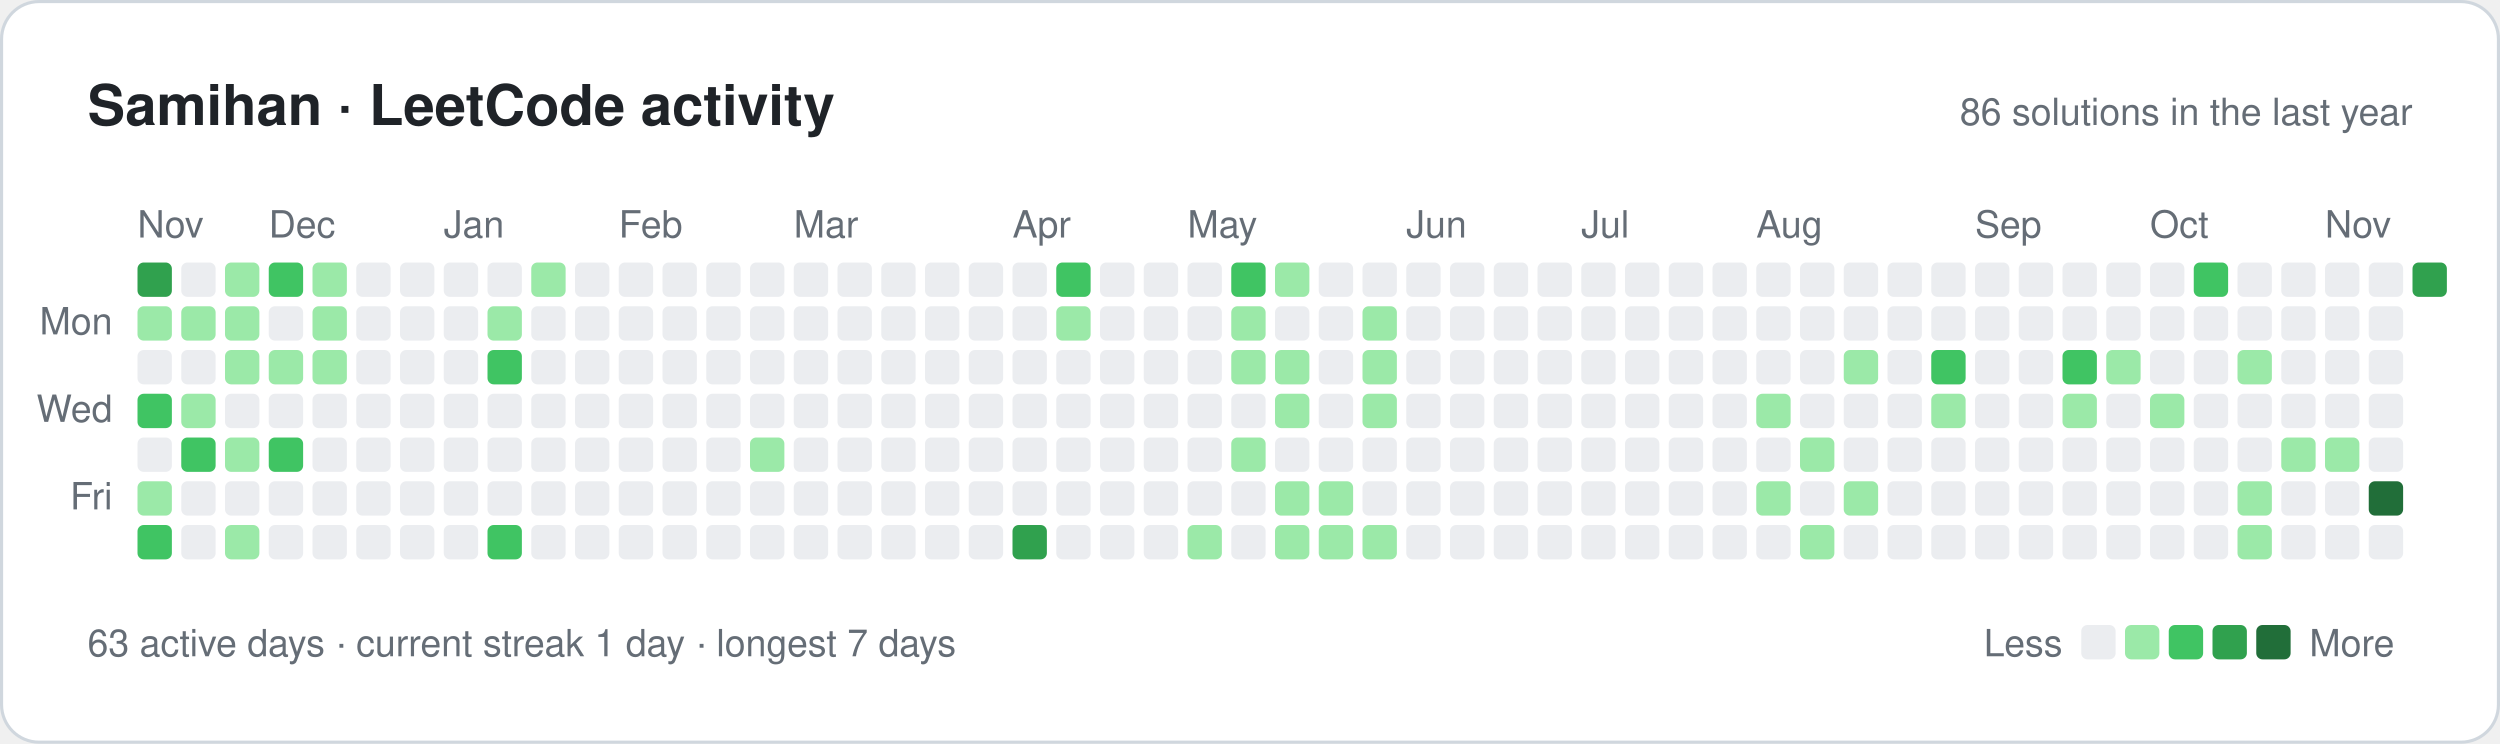
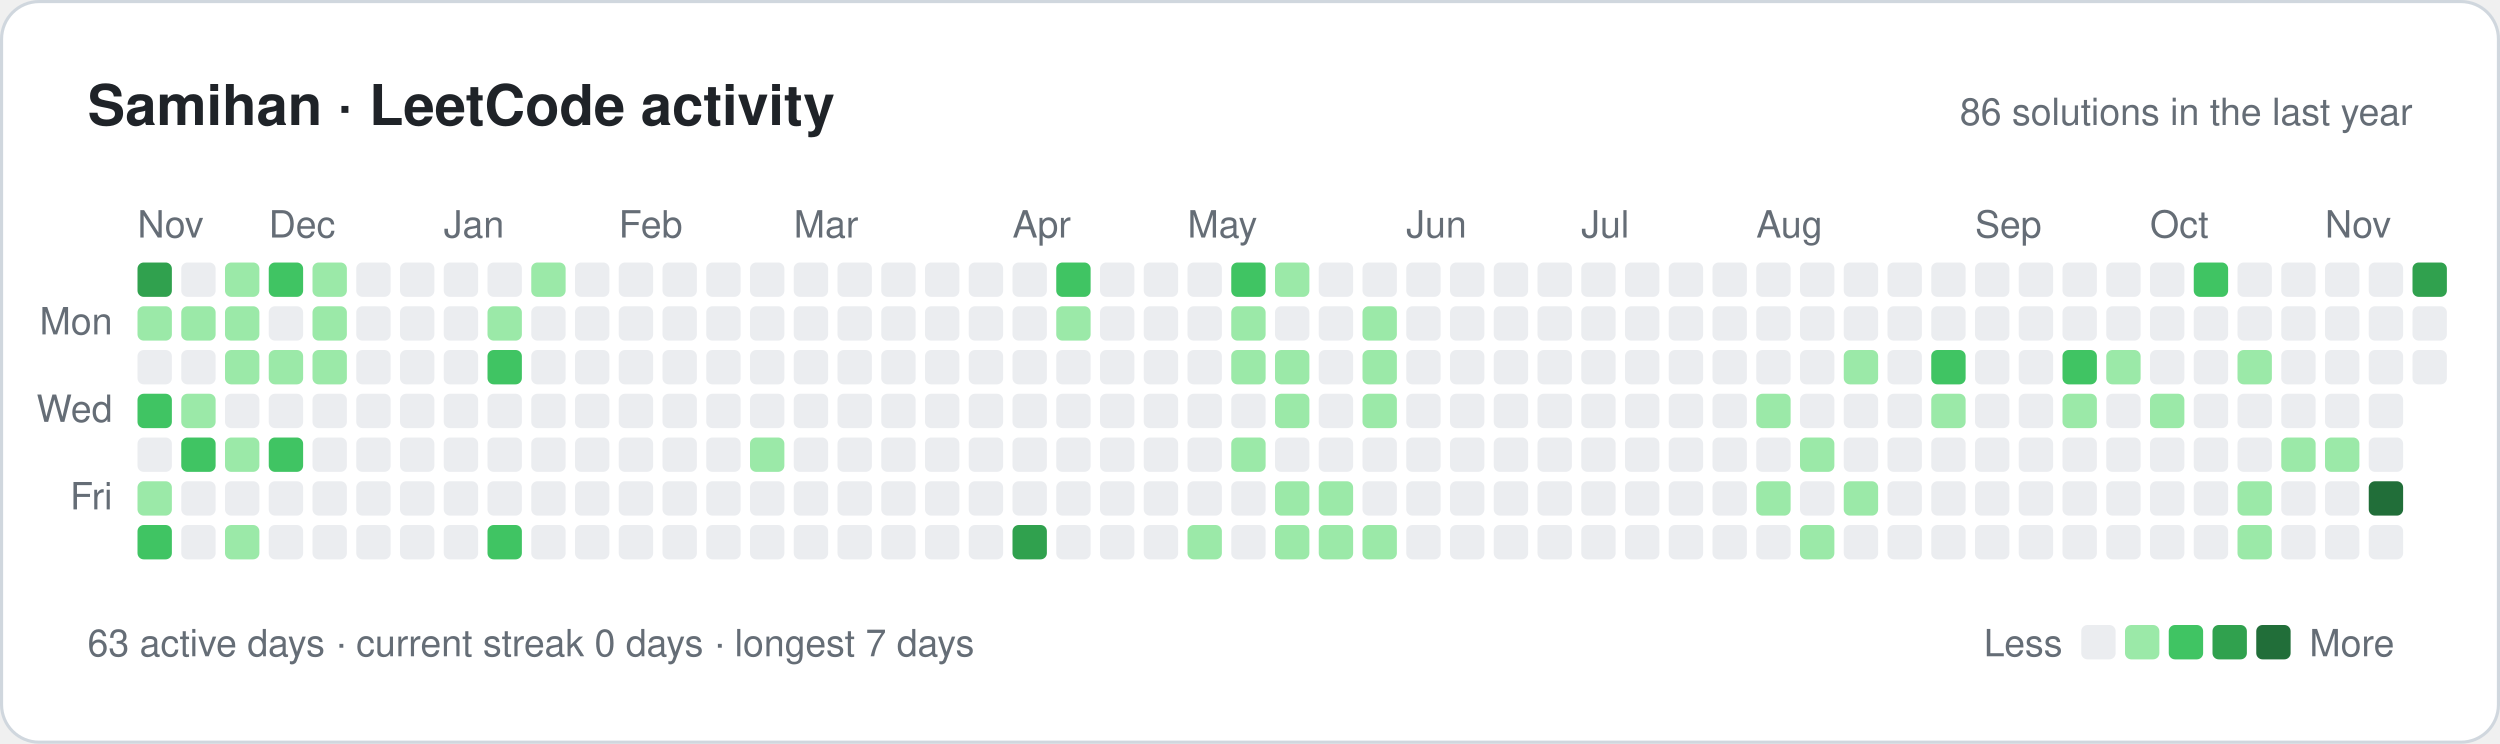
<svg xmlns="http://www.w3.org/2000/svg" width="800" height="238" viewBox="0 0 800 238" font-family="-apple-system,BlinkMacSystemFont,'Segoe UI',Helvetica,Arial,sans-serif" role="img" aria-labelledby="t">
  <style>
.bg{fill:#ffffff;stroke:#d0d7de}.title{fill:#1f2328;font-size:18px;font-weight:600}.muted{fill:#656d76;font-size:12px}
.label{fill:#1f2328;font-size:13px;font-weight:600}.value{fill:#1f2328;font-size:22px;font-weight:700}.value-sm{fill:#1f2328;font-size:14px;font-weight:700}
.total{fill:#1f2328;font-size:30px;font-weight:700}.track{fill:#eaeef2}.ring-track{stroke:#eaeef2}.divider{stroke:#d0d7de}.grid{stroke:#d0d7de;fill:none}
@media (prefers-color-scheme: dark){.bg{fill:#0d1117;stroke:#30363d}.title,.label,.value,.value-sm,.total{fill:#e6edf3}.muted{fill:#8b949e}.track{fill:#21262d}.ring-track{stroke:#21262d}.divider{stroke:#30363d}.grid{stroke:#30363d}}
@keyframes ls-fade{from{opacity:0;transform:translateY(6px)}to{opacity:1;transform:none}}
@keyframes ls-grow{from{transform:scaleX(0)}to{transform:scaleX(1)}}
@keyframes ls-pop{from{opacity:0;transform:scale(.2)}to{opacity:1;transform:scale(1)}}
@keyframes ls-pulse{0%,100%{opacity:1}50%{opacity:.3}}
.fade{animation:ls-fade .6s ease-out both}
.grow{transform-box:fill-box;transform-origin:left center;animation:ls-grow .9s cubic-bezier(.2,.7,.3,1) both}
.pulse{animation:ls-pulse 1.8s ease-in-out infinite}
.d1{animation-delay:0.12s}
.d2{animation-delay:0.24s}
.d3{animation-delay:0.36s}
.d4{animation-delay:0.48s}
.d5{animation-delay:0.60s}
.d6{animation-delay:0.72s}
.d7{animation-delay:0.84s}
.d8{animation-delay:0.96s}
@media (prefers-reduced-motion: reduce){*{animation:none!important}}
.h0{fill:#ebedf0}.h1{fill:#9be9a8}.h2{fill:#40c463}.h3{fill:#30a14e}.h4{fill:#216e39}
@media (prefers-color-scheme: dark){.h0{fill:#161b22}.h1{fill:#0e4429}.h2{fill:#006d32}.h3{fill:#26a641}.h4{fill:#39d353}}
</style>
  <rect x="0.5" y="0.5" width="799" height="237" rx="12" class="bg" />
  <g class="fade">
    <text x="28" y="40" class="title">Samihan · LeetCode activity</text>
    <text x="772" y="40" class="muted" text-anchor="end">86 solutions in the last year</text>
  </g>
  <text x="44" y="76" class="muted" font-size="11">Nov</text>
  <text x="86" y="76" class="muted" font-size="11">Dec</text>
  <text x="142" y="76" class="muted" font-size="11">Jan</text>
  <text x="198" y="76" class="muted" font-size="11">Feb</text>
  <text x="254" y="76" class="muted" font-size="11">Mar</text>
  <text x="324" y="76" class="muted" font-size="11">Apr</text>
  <text x="380" y="76" class="muted" font-size="11">May</text>
  <text x="450" y="76" class="muted" font-size="11">Jun</text>
  <text x="506" y="76" class="muted" font-size="11">Jul</text>
  <text x="562" y="76" class="muted" font-size="11">Aug</text>
  <text x="632" y="76" class="muted" font-size="11">Sep</text>
  <text x="688" y="76" class="muted" font-size="11">Oct</text>
  <text x="744" y="76" class="muted" font-size="11">Nov</text>
  <text x="36" y="107" class="muted" font-size="10" text-anchor="end">Mon</text>
  <text x="36" y="135" class="muted" font-size="10" text-anchor="end">Wed</text>
  <text x="36" y="163" class="muted" font-size="10" text-anchor="end">Fri</text>
  <g class="fade d1">
    <rect x="44" y="84" width="11" height="11" rx="2" class="h3" />
    <rect x="44" y="98" width="11" height="11" rx="2" class="h1" />
    <rect x="44" y="112" width="11" height="11" rx="2" class="h0" />
    <rect x="44" y="126" width="11" height="11" rx="2" class="h2" />
    <rect x="44" y="140" width="11" height="11" rx="2" class="h0" />
    <rect x="44" y="154" width="11" height="11" rx="2" class="h1" />
    <rect x="44" y="168" width="11" height="11" rx="2" class="h2" />
    <rect x="58" y="84" width="11" height="11" rx="2" class="h0" />
    <rect x="58" y="98" width="11" height="11" rx="2" class="h1" />
    <rect x="58" y="112" width="11" height="11" rx="2" class="h0" />
    <rect x="58" y="126" width="11" height="11" rx="2" class="h1" />
    <rect x="58" y="140" width="11" height="11" rx="2" class="h2" />
    <rect x="58" y="154" width="11" height="11" rx="2" class="h0" />
    <rect x="58" y="168" width="11" height="11" rx="2" class="h0" />
    <rect x="72" y="84" width="11" height="11" rx="2" class="h1" />
    <rect x="72" y="98" width="11" height="11" rx="2" class="h1" />
    <rect x="72" y="112" width="11" height="11" rx="2" class="h1" />
    <rect x="72" y="126" width="11" height="11" rx="2" class="h0" />
    <rect x="72" y="140" width="11" height="11" rx="2" class="h1" />
    <rect x="72" y="154" width="11" height="11" rx="2" class="h0" />
    <rect x="72" y="168" width="11" height="11" rx="2" class="h1" />
    <rect x="86" y="84" width="11" height="11" rx="2" class="h2" />
    <rect x="86" y="98" width="11" height="11" rx="2" class="h0" />
    <rect x="86" y="112" width="11" height="11" rx="2" class="h1" />
    <rect x="86" y="126" width="11" height="11" rx="2" class="h0" />
    <rect x="86" y="140" width="11" height="11" rx="2" class="h2" />
    <rect x="86" y="154" width="11" height="11" rx="2" class="h0" />
    <rect x="86" y="168" width="11" height="11" rx="2" class="h0" />
    <rect x="100" y="84" width="11" height="11" rx="2" class="h1" />
    <rect x="100" y="98" width="11" height="11" rx="2" class="h1" />
    <rect x="100" y="112" width="11" height="11" rx="2" class="h1" />
    <rect x="100" y="126" width="11" height="11" rx="2" class="h0" />
    <rect x="100" y="140" width="11" height="11" rx="2" class="h0" />
    <rect x="100" y="154" width="11" height="11" rx="2" class="h0" />
    <rect x="100" y="168" width="11" height="11" rx="2" class="h0" />
    <rect x="114" y="84" width="11" height="11" rx="2" class="h0" />
    <rect x="114" y="98" width="11" height="11" rx="2" class="h0" />
    <rect x="114" y="112" width="11" height="11" rx="2" class="h0" />
    <rect x="114" y="126" width="11" height="11" rx="2" class="h0" />
    <rect x="114" y="140" width="11" height="11" rx="2" class="h0" />
    <rect x="114" y="154" width="11" height="11" rx="2" class="h0" />
    <rect x="114" y="168" width="11" height="11" rx="2" class="h0" />
    <rect x="128" y="84" width="11" height="11" rx="2" class="h0" />
    <rect x="128" y="98" width="11" height="11" rx="2" class="h0" />
    <rect x="128" y="112" width="11" height="11" rx="2" class="h0" />
    <rect x="128" y="126" width="11" height="11" rx="2" class="h0" />
    <rect x="128" y="140" width="11" height="11" rx="2" class="h0" />
    <rect x="128" y="154" width="11" height="11" rx="2" class="h0" />
    <rect x="128" y="168" width="11" height="11" rx="2" class="h0" />
    <rect x="142" y="84" width="11" height="11" rx="2" class="h0" />
    <rect x="142" y="98" width="11" height="11" rx="2" class="h0" />
    <rect x="142" y="112" width="11" height="11" rx="2" class="h0" />
    <rect x="142" y="126" width="11" height="11" rx="2" class="h0" />
    <rect x="142" y="140" width="11" height="11" rx="2" class="h0" />
    <rect x="142" y="154" width="11" height="11" rx="2" class="h0" />
    <rect x="142" y="168" width="11" height="11" rx="2" class="h0" />
    <rect x="156" y="84" width="11" height="11" rx="2" class="h0" />
    <rect x="156" y="98" width="11" height="11" rx="2" class="h1" />
    <rect x="156" y="112" width="11" height="11" rx="2" class="h2" />
    <rect x="156" y="126" width="11" height="11" rx="2" class="h0" />
    <rect x="156" y="140" width="11" height="11" rx="2" class="h0" />
    <rect x="156" y="154" width="11" height="11" rx="2" class="h0" />
    <rect x="156" y="168" width="11" height="11" rx="2" class="h2" />
    <rect x="170" y="84" width="11" height="11" rx="2" class="h1" />
    <rect x="170" y="98" width="11" height="11" rx="2" class="h0" />
    <rect x="170" y="112" width="11" height="11" rx="2" class="h0" />
    <rect x="170" y="126" width="11" height="11" rx="2" class="h0" />
    <rect x="170" y="140" width="11" height="11" rx="2" class="h0" />
    <rect x="170" y="154" width="11" height="11" rx="2" class="h0" />
    <rect x="170" y="168" width="11" height="11" rx="2" class="h0" />
    <rect x="184" y="84" width="11" height="11" rx="2" class="h0" />
    <rect x="184" y="98" width="11" height="11" rx="2" class="h0" />
    <rect x="184" y="112" width="11" height="11" rx="2" class="h0" />
    <rect x="184" y="126" width="11" height="11" rx="2" class="h0" />
    <rect x="184" y="140" width="11" height="11" rx="2" class="h0" />
    <rect x="184" y="154" width="11" height="11" rx="2" class="h0" />
    <rect x="184" y="168" width="11" height="11" rx="2" class="h0" />
    <rect x="198" y="84" width="11" height="11" rx="2" class="h0" />
    <rect x="198" y="98" width="11" height="11" rx="2" class="h0" />
    <rect x="198" y="112" width="11" height="11" rx="2" class="h0" />
    <rect x="198" y="126" width="11" height="11" rx="2" class="h0" />
    <rect x="198" y="140" width="11" height="11" rx="2" class="h0" />
    <rect x="198" y="154" width="11" height="11" rx="2" class="h0" />
    <rect x="198" y="168" width="11" height="11" rx="2" class="h0" />
    <rect x="212" y="84" width="11" height="11" rx="2" class="h0" />
    <rect x="212" y="98" width="11" height="11" rx="2" class="h0" />
    <rect x="212" y="112" width="11" height="11" rx="2" class="h0" />
    <rect x="212" y="126" width="11" height="11" rx="2" class="h0" />
    <rect x="212" y="140" width="11" height="11" rx="2" class="h0" />
    <rect x="212" y="154" width="11" height="11" rx="2" class="h0" />
    <rect x="212" y="168" width="11" height="11" rx="2" class="h0" />
    <rect x="226" y="84" width="11" height="11" rx="2" class="h0" />
    <rect x="226" y="98" width="11" height="11" rx="2" class="h0" />
    <rect x="226" y="112" width="11" height="11" rx="2" class="h0" />
    <rect x="226" y="126" width="11" height="11" rx="2" class="h0" />
    <rect x="226" y="140" width="11" height="11" rx="2" class="h0" />
    <rect x="226" y="154" width="11" height="11" rx="2" class="h0" />
    <rect x="226" y="168" width="11" height="11" rx="2" class="h0" />
    <rect x="240" y="84" width="11" height="11" rx="2" class="h0" />
    <rect x="240" y="98" width="11" height="11" rx="2" class="h0" />
    <rect x="240" y="112" width="11" height="11" rx="2" class="h0" />
    <rect x="240" y="126" width="11" height="11" rx="2" class="h0" />
    <rect x="240" y="140" width="11" height="11" rx="2" class="h1" />
    <rect x="240" y="154" width="11" height="11" rx="2" class="h0" />
    <rect x="240" y="168" width="11" height="11" rx="2" class="h0" />
    <rect x="254" y="84" width="11" height="11" rx="2" class="h0" />
    <rect x="254" y="98" width="11" height="11" rx="2" class="h0" />
    <rect x="254" y="112" width="11" height="11" rx="2" class="h0" />
    <rect x="254" y="126" width="11" height="11" rx="2" class="h0" />
    <rect x="254" y="140" width="11" height="11" rx="2" class="h0" />
    <rect x="254" y="154" width="11" height="11" rx="2" class="h0" />
    <rect x="254" y="168" width="11" height="11" rx="2" class="h0" />
    <rect x="268" y="84" width="11" height="11" rx="2" class="h0" />
    <rect x="268" y="98" width="11" height="11" rx="2" class="h0" />
    <rect x="268" y="112" width="11" height="11" rx="2" class="h0" />
    <rect x="268" y="126" width="11" height="11" rx="2" class="h0" />
    <rect x="268" y="140" width="11" height="11" rx="2" class="h0" />
    <rect x="268" y="154" width="11" height="11" rx="2" class="h0" />
    <rect x="268" y="168" width="11" height="11" rx="2" class="h0" />
    <rect x="282" y="84" width="11" height="11" rx="2" class="h0" />
    <rect x="282" y="98" width="11" height="11" rx="2" class="h0" />
    <rect x="282" y="112" width="11" height="11" rx="2" class="h0" />
    <rect x="282" y="126" width="11" height="11" rx="2" class="h0" />
    <rect x="282" y="140" width="11" height="11" rx="2" class="h0" />
    <rect x="282" y="154" width="11" height="11" rx="2" class="h0" />
    <rect x="282" y="168" width="11" height="11" rx="2" class="h0" />
    <rect x="296" y="84" width="11" height="11" rx="2" class="h0" />
    <rect x="296" y="98" width="11" height="11" rx="2" class="h0" />
    <rect x="296" y="112" width="11" height="11" rx="2" class="h0" />
    <rect x="296" y="126" width="11" height="11" rx="2" class="h0" />
    <rect x="296" y="140" width="11" height="11" rx="2" class="h0" />
    <rect x="296" y="154" width="11" height="11" rx="2" class="h0" />
    <rect x="296" y="168" width="11" height="11" rx="2" class="h0" />
    <rect x="310" y="84" width="11" height="11" rx="2" class="h0" />
    <rect x="310" y="98" width="11" height="11" rx="2" class="h0" />
    <rect x="310" y="112" width="11" height="11" rx="2" class="h0" />
    <rect x="310" y="126" width="11" height="11" rx="2" class="h0" />
    <rect x="310" y="140" width="11" height="11" rx="2" class="h0" />
    <rect x="310" y="154" width="11" height="11" rx="2" class="h0" />
    <rect x="310" y="168" width="11" height="11" rx="2" class="h0" />
    <rect x="324" y="84" width="11" height="11" rx="2" class="h0" />
    <rect x="324" y="98" width="11" height="11" rx="2" class="h0" />
    <rect x="324" y="112" width="11" height="11" rx="2" class="h0" />
    <rect x="324" y="126" width="11" height="11" rx="2" class="h0" />
    <rect x="324" y="140" width="11" height="11" rx="2" class="h0" />
    <rect x="324" y="154" width="11" height="11" rx="2" class="h0" />
    <rect x="324" y="168" width="11" height="11" rx="2" class="h3" />
    <rect x="338" y="84" width="11" height="11" rx="2" class="h2" />
    <rect x="338" y="98" width="11" height="11" rx="2" class="h1" />
    <rect x="338" y="112" width="11" height="11" rx="2" class="h0" />
    <rect x="338" y="126" width="11" height="11" rx="2" class="h0" />
    <rect x="338" y="140" width="11" height="11" rx="2" class="h0" />
    <rect x="338" y="154" width="11" height="11" rx="2" class="h0" />
    <rect x="338" y="168" width="11" height="11" rx="2" class="h0" />
    <rect x="352" y="84" width="11" height="11" rx="2" class="h0" />
    <rect x="352" y="98" width="11" height="11" rx="2" class="h0" />
    <rect x="352" y="112" width="11" height="11" rx="2" class="h0" />
    <rect x="352" y="126" width="11" height="11" rx="2" class="h0" />
    <rect x="352" y="140" width="11" height="11" rx="2" class="h0" />
    <rect x="352" y="154" width="11" height="11" rx="2" class="h0" />
    <rect x="352" y="168" width="11" height="11" rx="2" class="h0" />
    <rect x="366" y="84" width="11" height="11" rx="2" class="h0" />
    <rect x="366" y="98" width="11" height="11" rx="2" class="h0" />
    <rect x="366" y="112" width="11" height="11" rx="2" class="h0" />
    <rect x="366" y="126" width="11" height="11" rx="2" class="h0" />
    <rect x="366" y="140" width="11" height="11" rx="2" class="h0" />
    <rect x="366" y="154" width="11" height="11" rx="2" class="h0" />
    <rect x="366" y="168" width="11" height="11" rx="2" class="h0" />
    <rect x="380" y="84" width="11" height="11" rx="2" class="h0" />
    <rect x="380" y="98" width="11" height="11" rx="2" class="h0" />
    <rect x="380" y="112" width="11" height="11" rx="2" class="h0" />
    <rect x="380" y="126" width="11" height="11" rx="2" class="h0" />
    <rect x="380" y="140" width="11" height="11" rx="2" class="h0" />
    <rect x="380" y="154" width="11" height="11" rx="2" class="h0" />
    <rect x="380" y="168" width="11" height="11" rx="2" class="h1" />
    <rect x="394" y="84" width="11" height="11" rx="2" class="h2" />
    <rect x="394" y="98" width="11" height="11" rx="2" class="h1" />
    <rect x="394" y="112" width="11" height="11" rx="2" class="h1" />
    <rect x="394" y="126" width="11" height="11" rx="2" class="h0" />
    <rect x="394" y="140" width="11" height="11" rx="2" class="h1" />
    <rect x="394" y="154" width="11" height="11" rx="2" class="h0" />
    <rect x="394" y="168" width="11" height="11" rx="2" class="h0" />
    <rect x="408" y="84" width="11" height="11" rx="2" class="h1" />
    <rect x="408" y="98" width="11" height="11" rx="2" class="h0" />
    <rect x="408" y="112" width="11" height="11" rx="2" class="h1" />
    <rect x="408" y="126" width="11" height="11" rx="2" class="h1" />
    <rect x="408" y="140" width="11" height="11" rx="2" class="h0" />
    <rect x="408" y="154" width="11" height="11" rx="2" class="h1" />
    <rect x="408" y="168" width="11" height="11" rx="2" class="h1" />
    <rect x="422" y="84" width="11" height="11" rx="2" class="h0" />
    <rect x="422" y="98" width="11" height="11" rx="2" class="h0" />
    <rect x="422" y="112" width="11" height="11" rx="2" class="h0" />
    <rect x="422" y="126" width="11" height="11" rx="2" class="h0" />
    <rect x="422" y="140" width="11" height="11" rx="2" class="h0" />
    <rect x="422" y="154" width="11" height="11" rx="2" class="h1" />
    <rect x="422" y="168" width="11" height="11" rx="2" class="h1" />
    <rect x="436" y="84" width="11" height="11" rx="2" class="h0" />
    <rect x="436" y="98" width="11" height="11" rx="2" class="h1" />
    <rect x="436" y="112" width="11" height="11" rx="2" class="h1" />
    <rect x="436" y="126" width="11" height="11" rx="2" class="h1" />
    <rect x="436" y="140" width="11" height="11" rx="2" class="h0" />
    <rect x="436" y="154" width="11" height="11" rx="2" class="h0" />
    <rect x="436" y="168" width="11" height="11" rx="2" class="h1" />
    <rect x="450" y="84" width="11" height="11" rx="2" class="h0" />
    <rect x="450" y="98" width="11" height="11" rx="2" class="h0" />
    <rect x="450" y="112" width="11" height="11" rx="2" class="h0" />
    <rect x="450" y="126" width="11" height="11" rx="2" class="h0" />
    <rect x="450" y="140" width="11" height="11" rx="2" class="h0" />
    <rect x="450" y="154" width="11" height="11" rx="2" class="h0" />
    <rect x="450" y="168" width="11" height="11" rx="2" class="h0" />
    <rect x="464" y="84" width="11" height="11" rx="2" class="h0" />
    <rect x="464" y="98" width="11" height="11" rx="2" class="h0" />
    <rect x="464" y="112" width="11" height="11" rx="2" class="h0" />
    <rect x="464" y="126" width="11" height="11" rx="2" class="h0" />
    <rect x="464" y="140" width="11" height="11" rx="2" class="h0" />
    <rect x="464" y="154" width="11" height="11" rx="2" class="h0" />
    <rect x="464" y="168" width="11" height="11" rx="2" class="h0" />
    <rect x="478" y="84" width="11" height="11" rx="2" class="h0" />
    <rect x="478" y="98" width="11" height="11" rx="2" class="h0" />
    <rect x="478" y="112" width="11" height="11" rx="2" class="h0" />
    <rect x="478" y="126" width="11" height="11" rx="2" class="h0" />
    <rect x="478" y="140" width="11" height="11" rx="2" class="h0" />
    <rect x="478" y="154" width="11" height="11" rx="2" class="h0" />
    <rect x="478" y="168" width="11" height="11" rx="2" class="h0" />
    <rect x="492" y="84" width="11" height="11" rx="2" class="h0" />
    <rect x="492" y="98" width="11" height="11" rx="2" class="h0" />
    <rect x="492" y="112" width="11" height="11" rx="2" class="h0" />
    <rect x="492" y="126" width="11" height="11" rx="2" class="h0" />
    <rect x="492" y="140" width="11" height="11" rx="2" class="h0" />
    <rect x="492" y="154" width="11" height="11" rx="2" class="h0" />
    <rect x="492" y="168" width="11" height="11" rx="2" class="h0" />
    <rect x="506" y="84" width="11" height="11" rx="2" class="h0" />
    <rect x="506" y="98" width="11" height="11" rx="2" class="h0" />
    <rect x="506" y="112" width="11" height="11" rx="2" class="h0" />
    <rect x="506" y="126" width="11" height="11" rx="2" class="h0" />
    <rect x="506" y="140" width="11" height="11" rx="2" class="h0" />
    <rect x="506" y="154" width="11" height="11" rx="2" class="h0" />
    <rect x="506" y="168" width="11" height="11" rx="2" class="h0" />
    <rect x="520" y="84" width="11" height="11" rx="2" class="h0" />
    <rect x="520" y="98" width="11" height="11" rx="2" class="h0" />
    <rect x="520" y="112" width="11" height="11" rx="2" class="h0" />
    <rect x="520" y="126" width="11" height="11" rx="2" class="h0" />
    <rect x="520" y="140" width="11" height="11" rx="2" class="h0" />
    <rect x="520" y="154" width="11" height="11" rx="2" class="h0" />
    <rect x="520" y="168" width="11" height="11" rx="2" class="h0" />
    <rect x="534" y="84" width="11" height="11" rx="2" class="h0" />
    <rect x="534" y="98" width="11" height="11" rx="2" class="h0" />
    <rect x="534" y="112" width="11" height="11" rx="2" class="h0" />
    <rect x="534" y="126" width="11" height="11" rx="2" class="h0" />
    <rect x="534" y="140" width="11" height="11" rx="2" class="h0" />
    <rect x="534" y="154" width="11" height="11" rx="2" class="h0" />
    <rect x="534" y="168" width="11" height="11" rx="2" class="h0" />
    <rect x="548" y="84" width="11" height="11" rx="2" class="h0" />
    <rect x="548" y="98" width="11" height="11" rx="2" class="h0" />
    <rect x="548" y="112" width="11" height="11" rx="2" class="h0" />
    <rect x="548" y="126" width="11" height="11" rx="2" class="h0" />
    <rect x="548" y="140" width="11" height="11" rx="2" class="h0" />
    <rect x="548" y="154" width="11" height="11" rx="2" class="h0" />
    <rect x="548" y="168" width="11" height="11" rx="2" class="h0" />
    <rect x="562" y="84" width="11" height="11" rx="2" class="h0" />
    <rect x="562" y="98" width="11" height="11" rx="2" class="h0" />
    <rect x="562" y="112" width="11" height="11" rx="2" class="h0" />
    <rect x="562" y="126" width="11" height="11" rx="2" class="h1" />
    <rect x="562" y="140" width="11" height="11" rx="2" class="h0" />
    <rect x="562" y="154" width="11" height="11" rx="2" class="h1" />
    <rect x="562" y="168" width="11" height="11" rx="2" class="h0" />
    <rect x="576" y="84" width="11" height="11" rx="2" class="h0" />
    <rect x="576" y="98" width="11" height="11" rx="2" class="h0" />
    <rect x="576" y="112" width="11" height="11" rx="2" class="h0" />
    <rect x="576" y="126" width="11" height="11" rx="2" class="h0" />
    <rect x="576" y="140" width="11" height="11" rx="2" class="h1" />
    <rect x="576" y="154" width="11" height="11" rx="2" class="h0" />
    <rect x="576" y="168" width="11" height="11" rx="2" class="h1" />
    <rect x="590" y="84" width="11" height="11" rx="2" class="h0" />
    <rect x="590" y="98" width="11" height="11" rx="2" class="h0" />
    <rect x="590" y="112" width="11" height="11" rx="2" class="h1" />
    <rect x="590" y="126" width="11" height="11" rx="2" class="h0" />
    <rect x="590" y="140" width="11" height="11" rx="2" class="h0" />
    <rect x="590" y="154" width="11" height="11" rx="2" class="h1" />
    <rect x="590" y="168" width="11" height="11" rx="2" class="h0" />
    <rect x="604" y="84" width="11" height="11" rx="2" class="h0" />
    <rect x="604" y="98" width="11" height="11" rx="2" class="h0" />
    <rect x="604" y="112" width="11" height="11" rx="2" class="h0" />
    <rect x="604" y="126" width="11" height="11" rx="2" class="h0" />
    <rect x="604" y="140" width="11" height="11" rx="2" class="h0" />
    <rect x="604" y="154" width="11" height="11" rx="2" class="h0" />
    <rect x="604" y="168" width="11" height="11" rx="2" class="h0" />
    <rect x="618" y="84" width="11" height="11" rx="2" class="h0" />
    <rect x="618" y="98" width="11" height="11" rx="2" class="h0" />
    <rect x="618" y="112" width="11" height="11" rx="2" class="h2" />
    <rect x="618" y="126" width="11" height="11" rx="2" class="h1" />
    <rect x="618" y="140" width="11" height="11" rx="2" class="h0" />
    <rect x="618" y="154" width="11" height="11" rx="2" class="h0" />
    <rect x="618" y="168" width="11" height="11" rx="2" class="h0" />
    <rect x="632" y="84" width="11" height="11" rx="2" class="h0" />
    <rect x="632" y="98" width="11" height="11" rx="2" class="h0" />
    <rect x="632" y="112" width="11" height="11" rx="2" class="h0" />
    <rect x="632" y="126" width="11" height="11" rx="2" class="h0" />
    <rect x="632" y="140" width="11" height="11" rx="2" class="h0" />
    <rect x="632" y="154" width="11" height="11" rx="2" class="h0" />
    <rect x="632" y="168" width="11" height="11" rx="2" class="h0" />
    <rect x="646" y="84" width="11" height="11" rx="2" class="h0" />
    <rect x="646" y="98" width="11" height="11" rx="2" class="h0" />
    <rect x="646" y="112" width="11" height="11" rx="2" class="h0" />
    <rect x="646" y="126" width="11" height="11" rx="2" class="h0" />
    <rect x="646" y="140" width="11" height="11" rx="2" class="h0" />
    <rect x="646" y="154" width="11" height="11" rx="2" class="h0" />
    <rect x="646" y="168" width="11" height="11" rx="2" class="h0" />
    <rect x="660" y="84" width="11" height="11" rx="2" class="h0" />
    <rect x="660" y="98" width="11" height="11" rx="2" class="h0" />
    <rect x="660" y="112" width="11" height="11" rx="2" class="h2" />
    <rect x="660" y="126" width="11" height="11" rx="2" class="h1" />
    <rect x="660" y="140" width="11" height="11" rx="2" class="h0" />
    <rect x="660" y="154" width="11" height="11" rx="2" class="h0" />
    <rect x="660" y="168" width="11" height="11" rx="2" class="h0" />
    <rect x="674" y="84" width="11" height="11" rx="2" class="h0" />
    <rect x="674" y="98" width="11" height="11" rx="2" class="h0" />
    <rect x="674" y="112" width="11" height="11" rx="2" class="h1" />
    <rect x="674" y="126" width="11" height="11" rx="2" class="h0" />
    <rect x="674" y="140" width="11" height="11" rx="2" class="h0" />
    <rect x="674" y="154" width="11" height="11" rx="2" class="h0" />
    <rect x="674" y="168" width="11" height="11" rx="2" class="h0" />
    <rect x="688" y="84" width="11" height="11" rx="2" class="h0" />
    <rect x="688" y="98" width="11" height="11" rx="2" class="h0" />
    <rect x="688" y="112" width="11" height="11" rx="2" class="h0" />
    <rect x="688" y="126" width="11" height="11" rx="2" class="h1" />
    <rect x="688" y="140" width="11" height="11" rx="2" class="h0" />
    <rect x="688" y="154" width="11" height="11" rx="2" class="h0" />
    <rect x="688" y="168" width="11" height="11" rx="2" class="h0" />
    <rect x="702" y="84" width="11" height="11" rx="2" class="h2" />
    <rect x="702" y="98" width="11" height="11" rx="2" class="h0" />
    <rect x="702" y="112" width="11" height="11" rx="2" class="h0" />
    <rect x="702" y="126" width="11" height="11" rx="2" class="h0" />
    <rect x="702" y="140" width="11" height="11" rx="2" class="h0" />
    <rect x="702" y="154" width="11" height="11" rx="2" class="h0" />
    <rect x="702" y="168" width="11" height="11" rx="2" class="h0" />
    <rect x="716" y="84" width="11" height="11" rx="2" class="h0" />
    <rect x="716" y="98" width="11" height="11" rx="2" class="h0" />
    <rect x="716" y="112" width="11" height="11" rx="2" class="h1" />
    <rect x="716" y="126" width="11" height="11" rx="2" class="h0" />
    <rect x="716" y="140" width="11" height="11" rx="2" class="h0" />
    <rect x="716" y="154" width="11" height="11" rx="2" class="h1" />
    <rect x="716" y="168" width="11" height="11" rx="2" class="h1" />
    <rect x="730" y="84" width="11" height="11" rx="2" class="h0" />
    <rect x="730" y="98" width="11" height="11" rx="2" class="h0" />
    <rect x="730" y="112" width="11" height="11" rx="2" class="h0" />
    <rect x="730" y="126" width="11" height="11" rx="2" class="h0" />
    <rect x="730" y="140" width="11" height="11" rx="2" class="h1" />
    <rect x="730" y="154" width="11" height="11" rx="2" class="h0" />
    <rect x="730" y="168" width="11" height="11" rx="2" class="h0" />
    <rect x="744" y="84" width="11" height="11" rx="2" class="h0" />
    <rect x="744" y="98" width="11" height="11" rx="2" class="h0" />
    <rect x="744" y="112" width="11" height="11" rx="2" class="h0" />
    <rect x="744" y="126" width="11" height="11" rx="2" class="h0" />
    <rect x="744" y="140" width="11" height="11" rx="2" class="h1" />
    <rect x="744" y="154" width="11" height="11" rx="2" class="h0" />
    <rect x="744" y="168" width="11" height="11" rx="2" class="h0" />
    <rect x="758" y="84" width="11" height="11" rx="2" class="h0" />
    <rect x="758" y="98" width="11" height="11" rx="2" class="h0" />
    <rect x="758" y="112" width="11" height="11" rx="2" class="h0" />
    <rect x="758" y="126" width="11" height="11" rx="2" class="h0" />
    <rect x="758" y="140" width="11" height="11" rx="2" class="h0" />
    <rect x="758" y="154" width="11" height="11" rx="2" class="h4" />
    <rect x="758" y="168" width="11" height="11" rx="2" class="h0" />
    <rect x="772" y="84" width="11" height="11" rx="2" class="h3" />
+     <rect x="772" y="98" width="11" height="11" rx="2" class="h0" />
+     <rect x="772" y="112" width="11" height="11" rx="2" class="h0" />
  </g>
-   <text x="28" y="210" class="muted">63 active days · current streak 1 day · longest 7 days</text>
+   <text x="28" y="210" class="muted">63 active days · current streak 0 days · longest 7 days</text>
  <text x="660" y="210" class="muted" text-anchor="end">Less</text>
  <rect x="666" y="200" width="11" height="11" rx="2" class="h0" />
  <rect x="680" y="200" width="11" height="11" rx="2" class="h1" />
  <rect x="694" y="200" width="11" height="11" rx="2" class="h2" />
  <rect x="708" y="200" width="11" height="11" rx="2" class="h3" />
  <rect x="722" y="200" width="11" height="11" rx="2" class="h4" />
  <text x="739" y="210" class="muted">More</text>
</svg>
